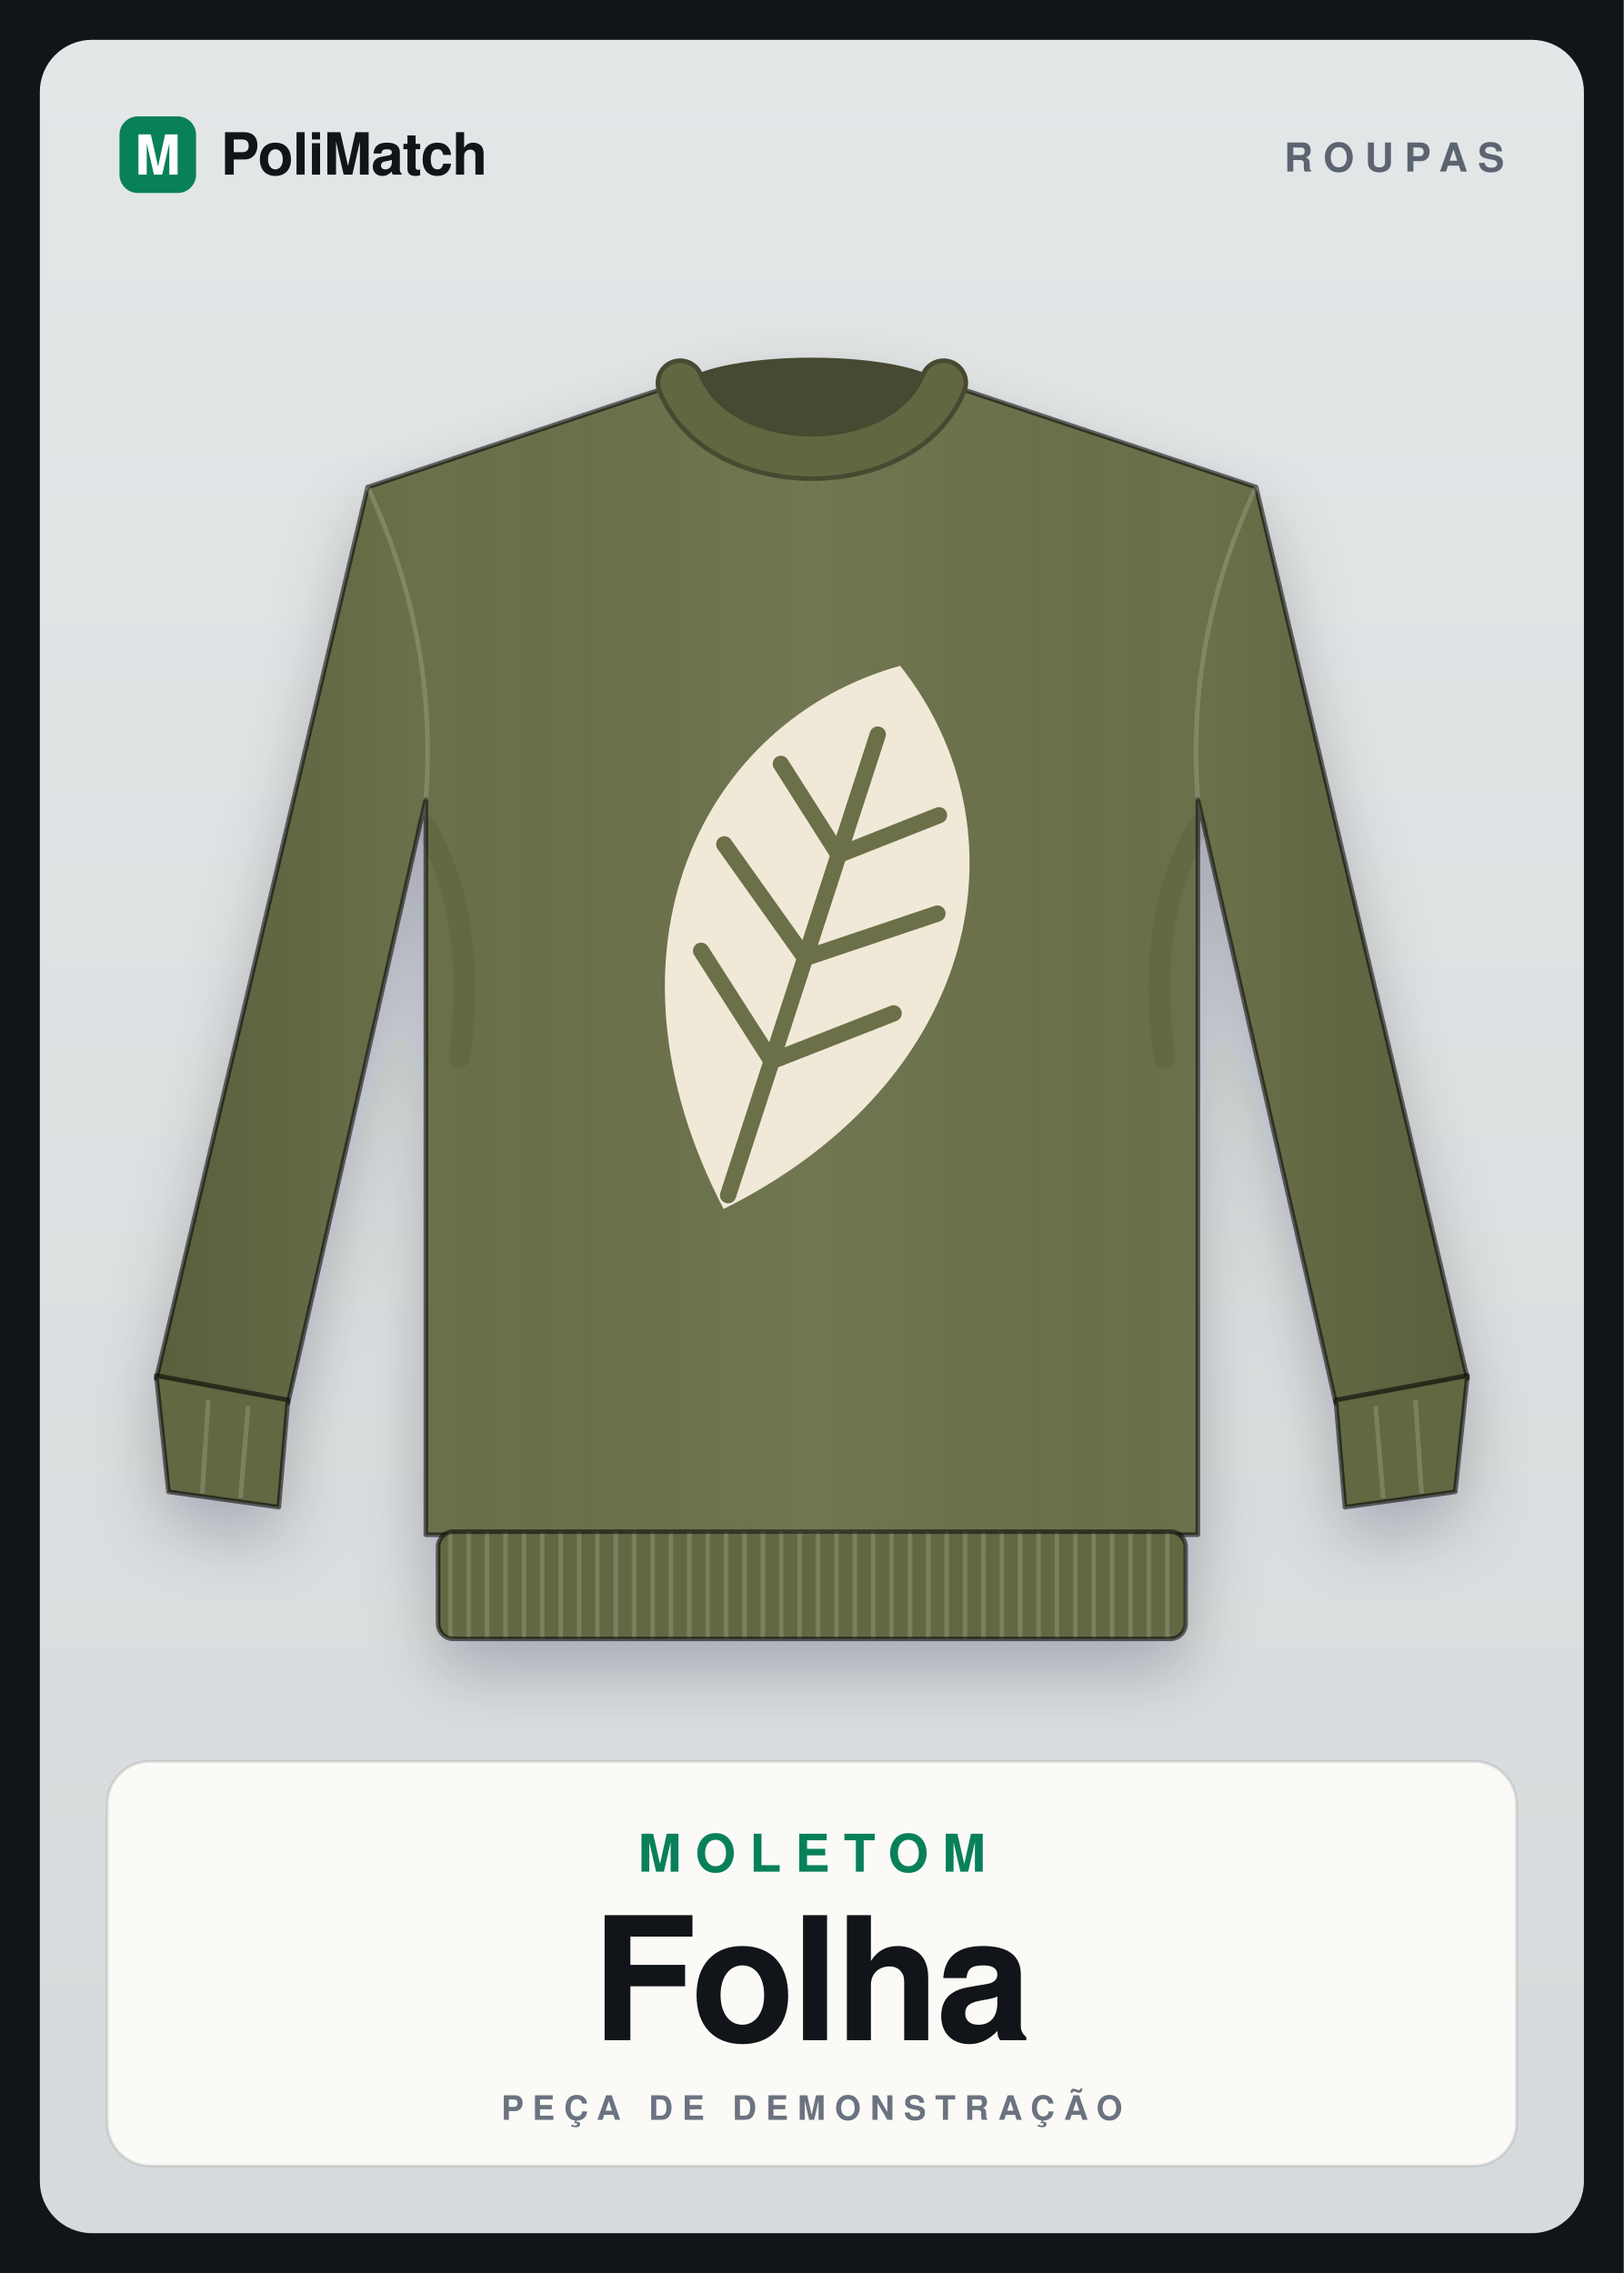
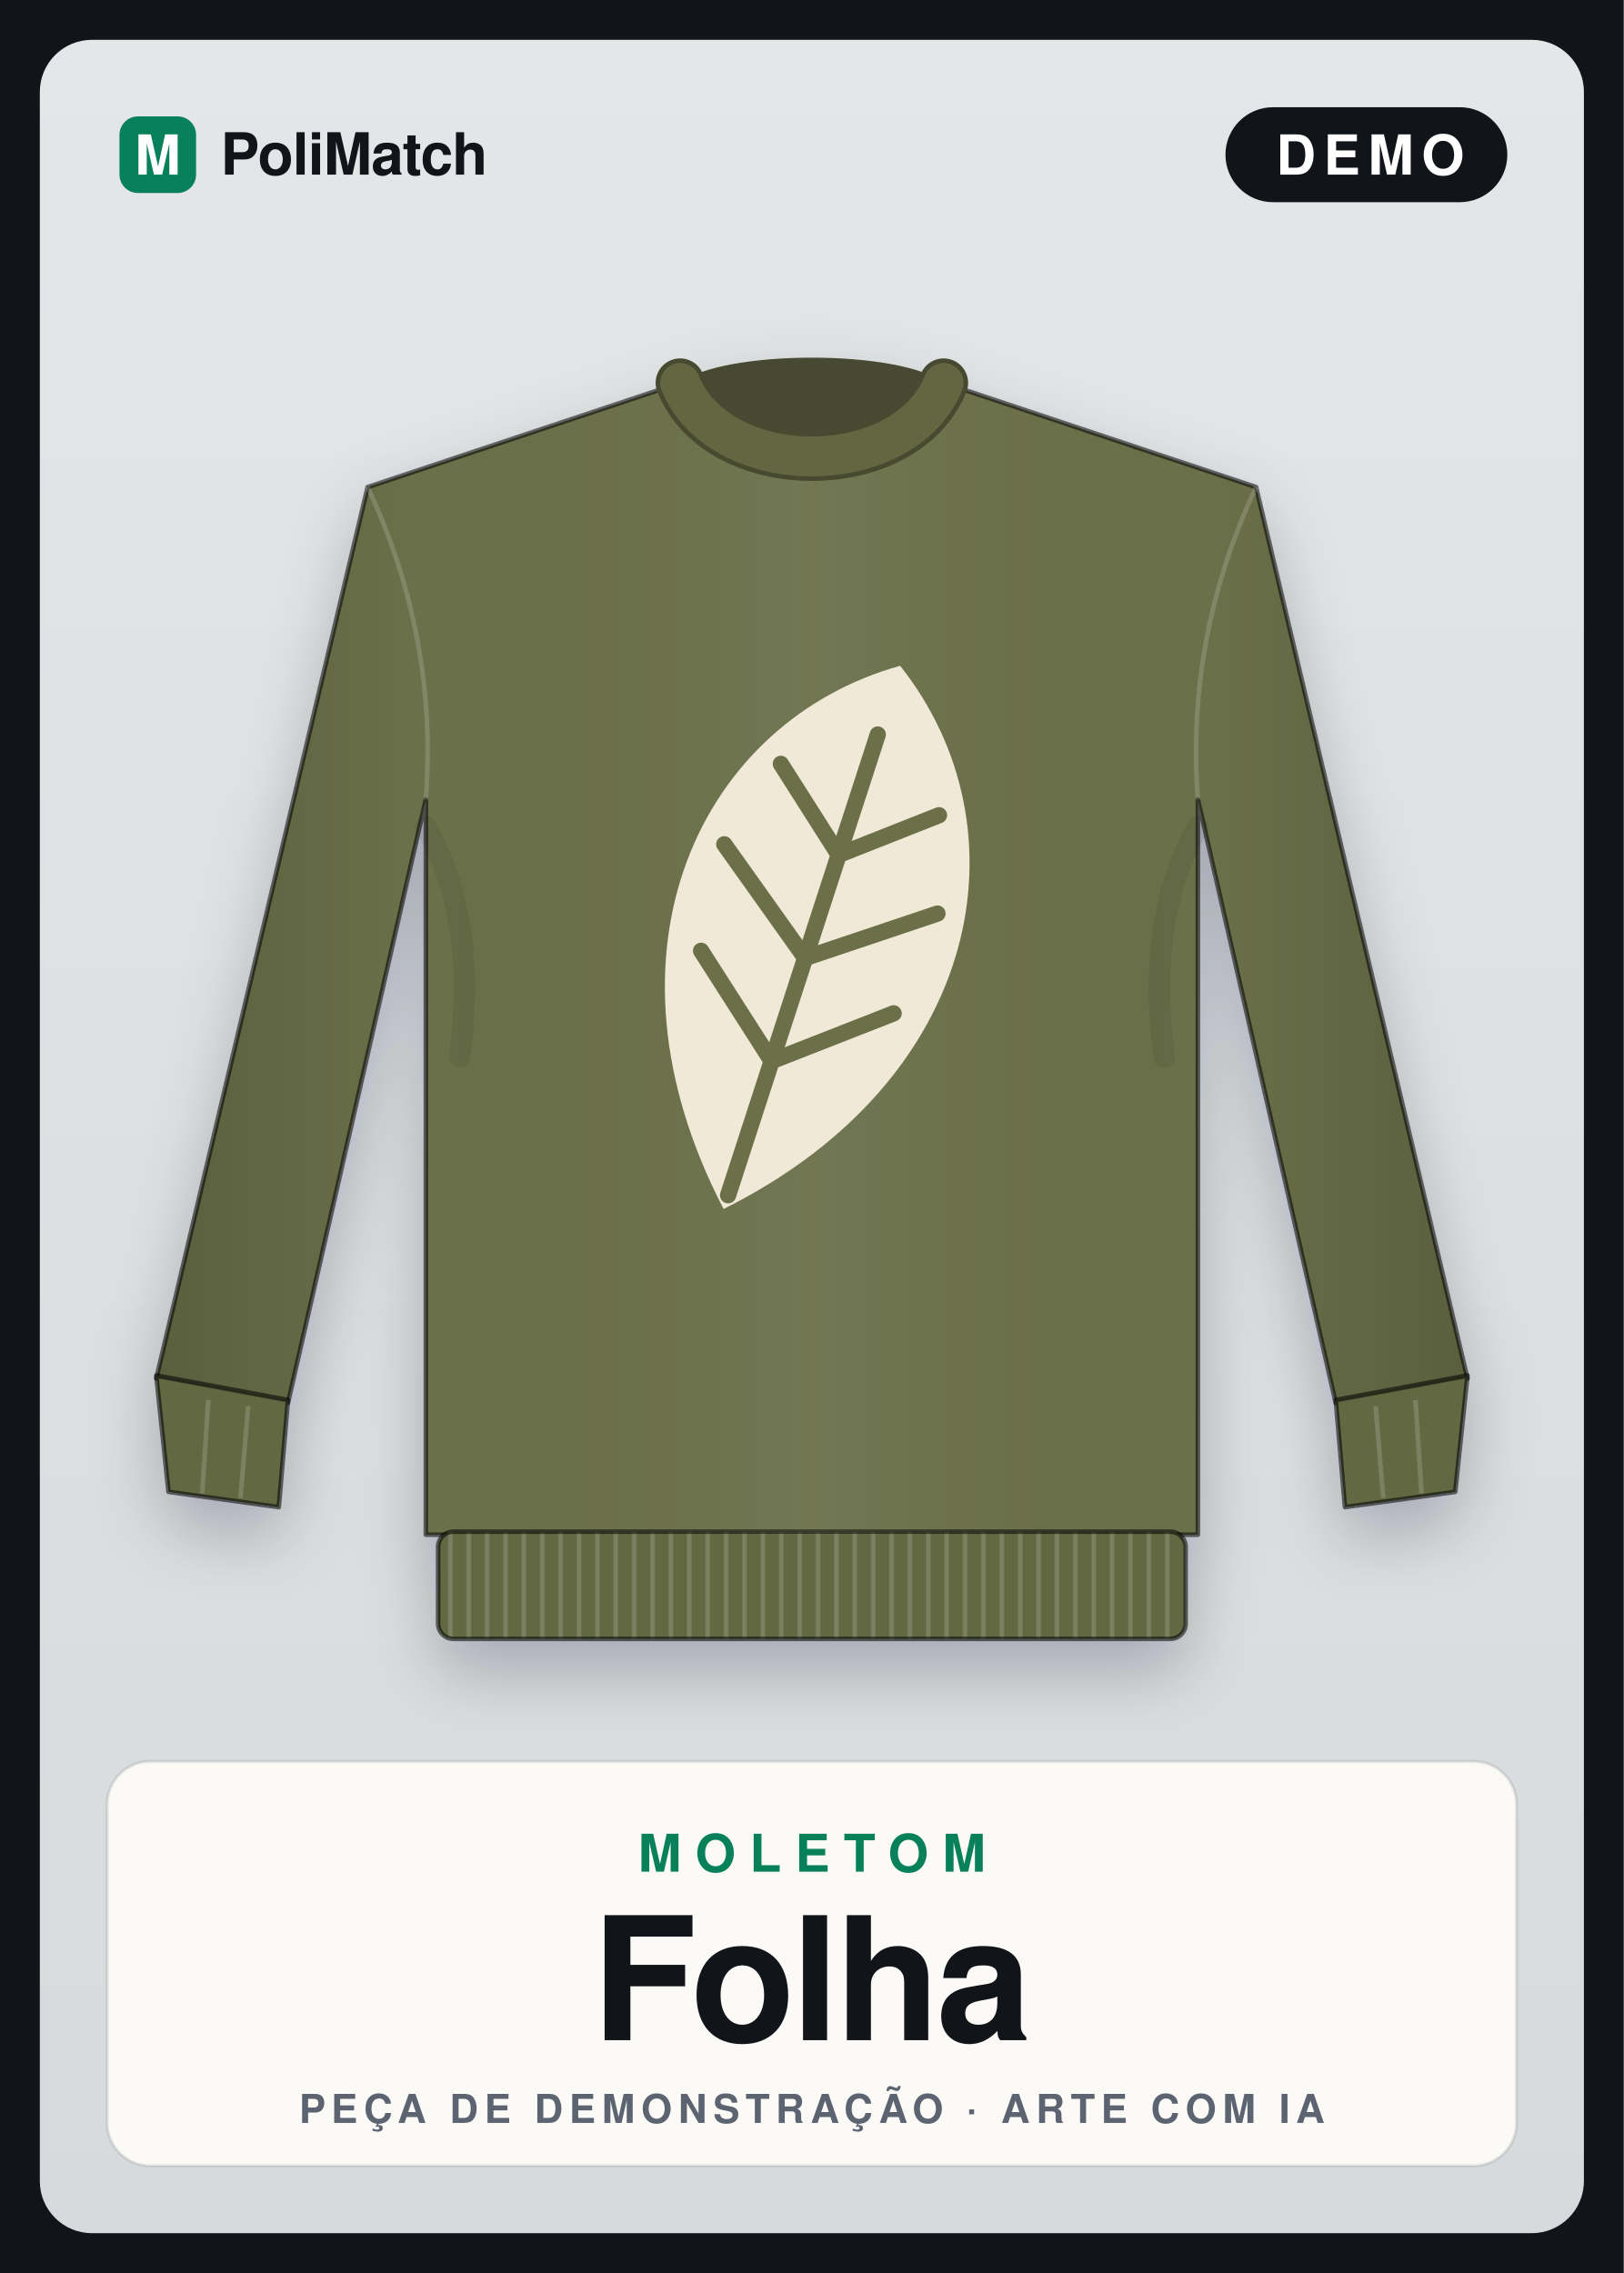
- <svg xmlns="http://www.w3.org/2000/svg" viewBox="0 0 1060 1484" width="1060" height="1484" font-family="-apple-system, 'SF Pro Display', 'Helvetica Neue', Helvetica, Arial, sans-serif">
+ <svg xmlns="http://www.w3.org/2000/svg" viewBox="0 0 1060 1484" width="1060" height="1484" font-family="'Helvetica Neue', Helvetica, Arial, sans-serif">
  <defs>
    <filter id="drop" x="-20%" y="-20%" width="140%" height="140%">
      <feDropShadow dx="0" dy="20" stdDeviation="22" flood-color="#0B1220" flood-opacity="0.24" />
    </filter>
    <linearGradient id="fold" x1="0" y1="0" x2="1" y2="0">
      <stop offset="0" stop-color="#000" stop-opacity="0.16" />
      <stop offset="0.2" stop-color="#000" stop-opacity="0" />
      <stop offset="0.5" stop-color="#fff" stop-opacity="0.05" />
      <stop offset="0.8" stop-color="#000" stop-opacity="0" />
      <stop offset="1" stop-color="#000" stop-opacity="0.16" />
    </linearGradient>
    <linearGradient id="panel" x1="0" y1="0" x2="0" y2="1">
      <stop offset="0" stop-color="#e4e7e8" />
      <stop offset="1" stop-color="#D6DADC" />
    </linearGradient>
  </defs>
  <rect width="1060" height="1484" fill="#111418" />
  <rect x="26" y="26" width="1008" height="1432" rx="34" fill="url(#panel)" />
  <rect x="78" y="76" width="50" height="50" rx="12" fill="#08805A" />
  <text x="103" y="114" font-size="36" font-weight="800" fill="#fff" text-anchor="middle">M</text>
  <text x="144" y="114" font-size="38" font-weight="700" fill="#111418" letter-spacing="-0.5">PoliMatch</text>
-   <text x="982" y="112" font-size="26" font-weight="700" fill="#5B6470" text-anchor="end" letter-spacing="7">ROUPAS</text>
+   <rect x="800" y="70" width="184" height="62" rx="31" fill="#111418" />
+   <text x="894.5" y="114" font-size="36" font-weight="700" fill="#fff" text-anchor="middle" letter-spacing="5">DEMO</text>
  <defs>
    <pattern id="rib" width="12" height="12" patternUnits="userSpaceOnUse">
      <rect width="12" height="12" fill="#626742" />
      <path d="M6,0 V12" stroke="rgba(255,255,255,0.16)" stroke-width="3" />
    </pattern>
  </defs>
  <g filter="url(#drop)">
    <path d="M444,250 C472,228 588,228 616,250 C590,314 470,314 444,250 Z" fill="#474a30" />
    <path d="M444,250 C470,314 590,314 616,250 L820,318 L958,900 L872,916 L782,522 L782,1002 L278,1002 L278,522 L188,916 L102,900 L240,318 Z" fill="#6B7048" stroke="rgba(0,0,0,0.55)" stroke-width="3" stroke-linejoin="round" />
    <rect x="286" y="1000" width="488" height="70" rx="10" fill="url(#rib)" stroke="rgba(0,0,0,0.55)" stroke-width="3" />
    <path d="M958,898 L872,914 L878,984 L950,974 Z" fill="#626742" stroke="rgba(0,0,0,0.55)" stroke-width="3" stroke-linejoin="round" />
    <g transform="translate(1060,0) scale(-1,1)">
      <path d="M958,898 L872,914 L878,984 L950,974 Z" fill="#626742" stroke="rgba(0,0,0,0.55)" stroke-width="3" stroke-linejoin="round" />
    </g>
  </g>
  <path d="M444,250 C470,314 590,314 616,250 L820,318 L958,900 L872,916 L782,522 L782,1002 L278,1002 L278,522 L188,916 L102,900 L240,318 Z" fill="url(#fold)" />
  <path d="M820,318 Q774,416 782,522" fill="none" stroke="rgba(255,255,255,0.16)" stroke-width="3" />
  <path d="M782,540 q-34,60 -22,150" fill="none" stroke="rgba(0,0,0,0.07)" stroke-width="14" stroke-linecap="round" />
  <path d="M898,918 L903,978 M924,914 L928,975" fill="none" stroke="rgba(255,255,255,0.16)" stroke-width="3" />
  <g transform="translate(1060,0) scale(-1,1)">
    <path d="M820,318 Q774,416 782,522" fill="none" stroke="rgba(255,255,255,0.16)" stroke-width="3" />
    <path d="M782,540 q-34,60 -22,150" fill="none" stroke="rgba(0,0,0,0.07)" stroke-width="14" stroke-linecap="round" />
    <path d="M898,918 L903,978 M924,914 L928,975" fill="none" stroke="rgba(255,255,255,0.16)" stroke-width="3" />
  </g>
  <path d="M444,250 C470,314 590,314 616,250" fill="none" stroke="#474a30" stroke-width="32" stroke-linecap="round" />
  <path d="M444,250 C470,314 590,314 616,250" fill="none" stroke="#626742" stroke-width="26" stroke-linecap="round" />
  <g transform="translate(530,612) scale(1.18)">
    <g transform="rotate(18)">
      <path d="M0,-158 C95,-95 115,45 0,158 C-115,45 -95,-95 0,-158 Z" fill="#F1E9D8" />
      <g fill="none" stroke="#6B7048" stroke-width="9" stroke-linecap="round">
        <path d="M0,-118 V150" />
        <path d="M0,-48 L46,-86" />
        <path d="M0,-48 L-46,-86" />
        <path d="M0,12 L62,-34" />
        <path d="M0,12 L-62,-34" />
        <path d="M0,72 L56,26" />
        <path d="M0,72 L-56,26" />
      </g>
    </g>
  </g>
  <rect x="70" y="1150" width="920" height="264" rx="28" fill="#FBFAF7" stroke="rgba(17,20,24,0.10)" stroke-width="2" />
  <text x="530" y="1222" font-size="34" font-weight="800" fill="#08805A" text-anchor="middle" letter-spacing="9">MOLETOM</text>
  <text x="530" y="1332" font-size="112" font-weight="800" fill="#111418" text-anchor="middle" letter-spacing="-2.5">Folha</text>
-   <text x="530" y="1384" font-size="22" font-weight="600" fill="#6B7280" text-anchor="middle" letter-spacing="6">PEÇA DE DEMONSTRAÇÃO</text>
+   <text x="530" y="1386" font-size="26" font-weight="700" fill="#5B6470" text-anchor="middle" letter-spacing="4">PEÇA DE DEMONSTRAÇÃO · ARTE COM IA</text>
</svg>
